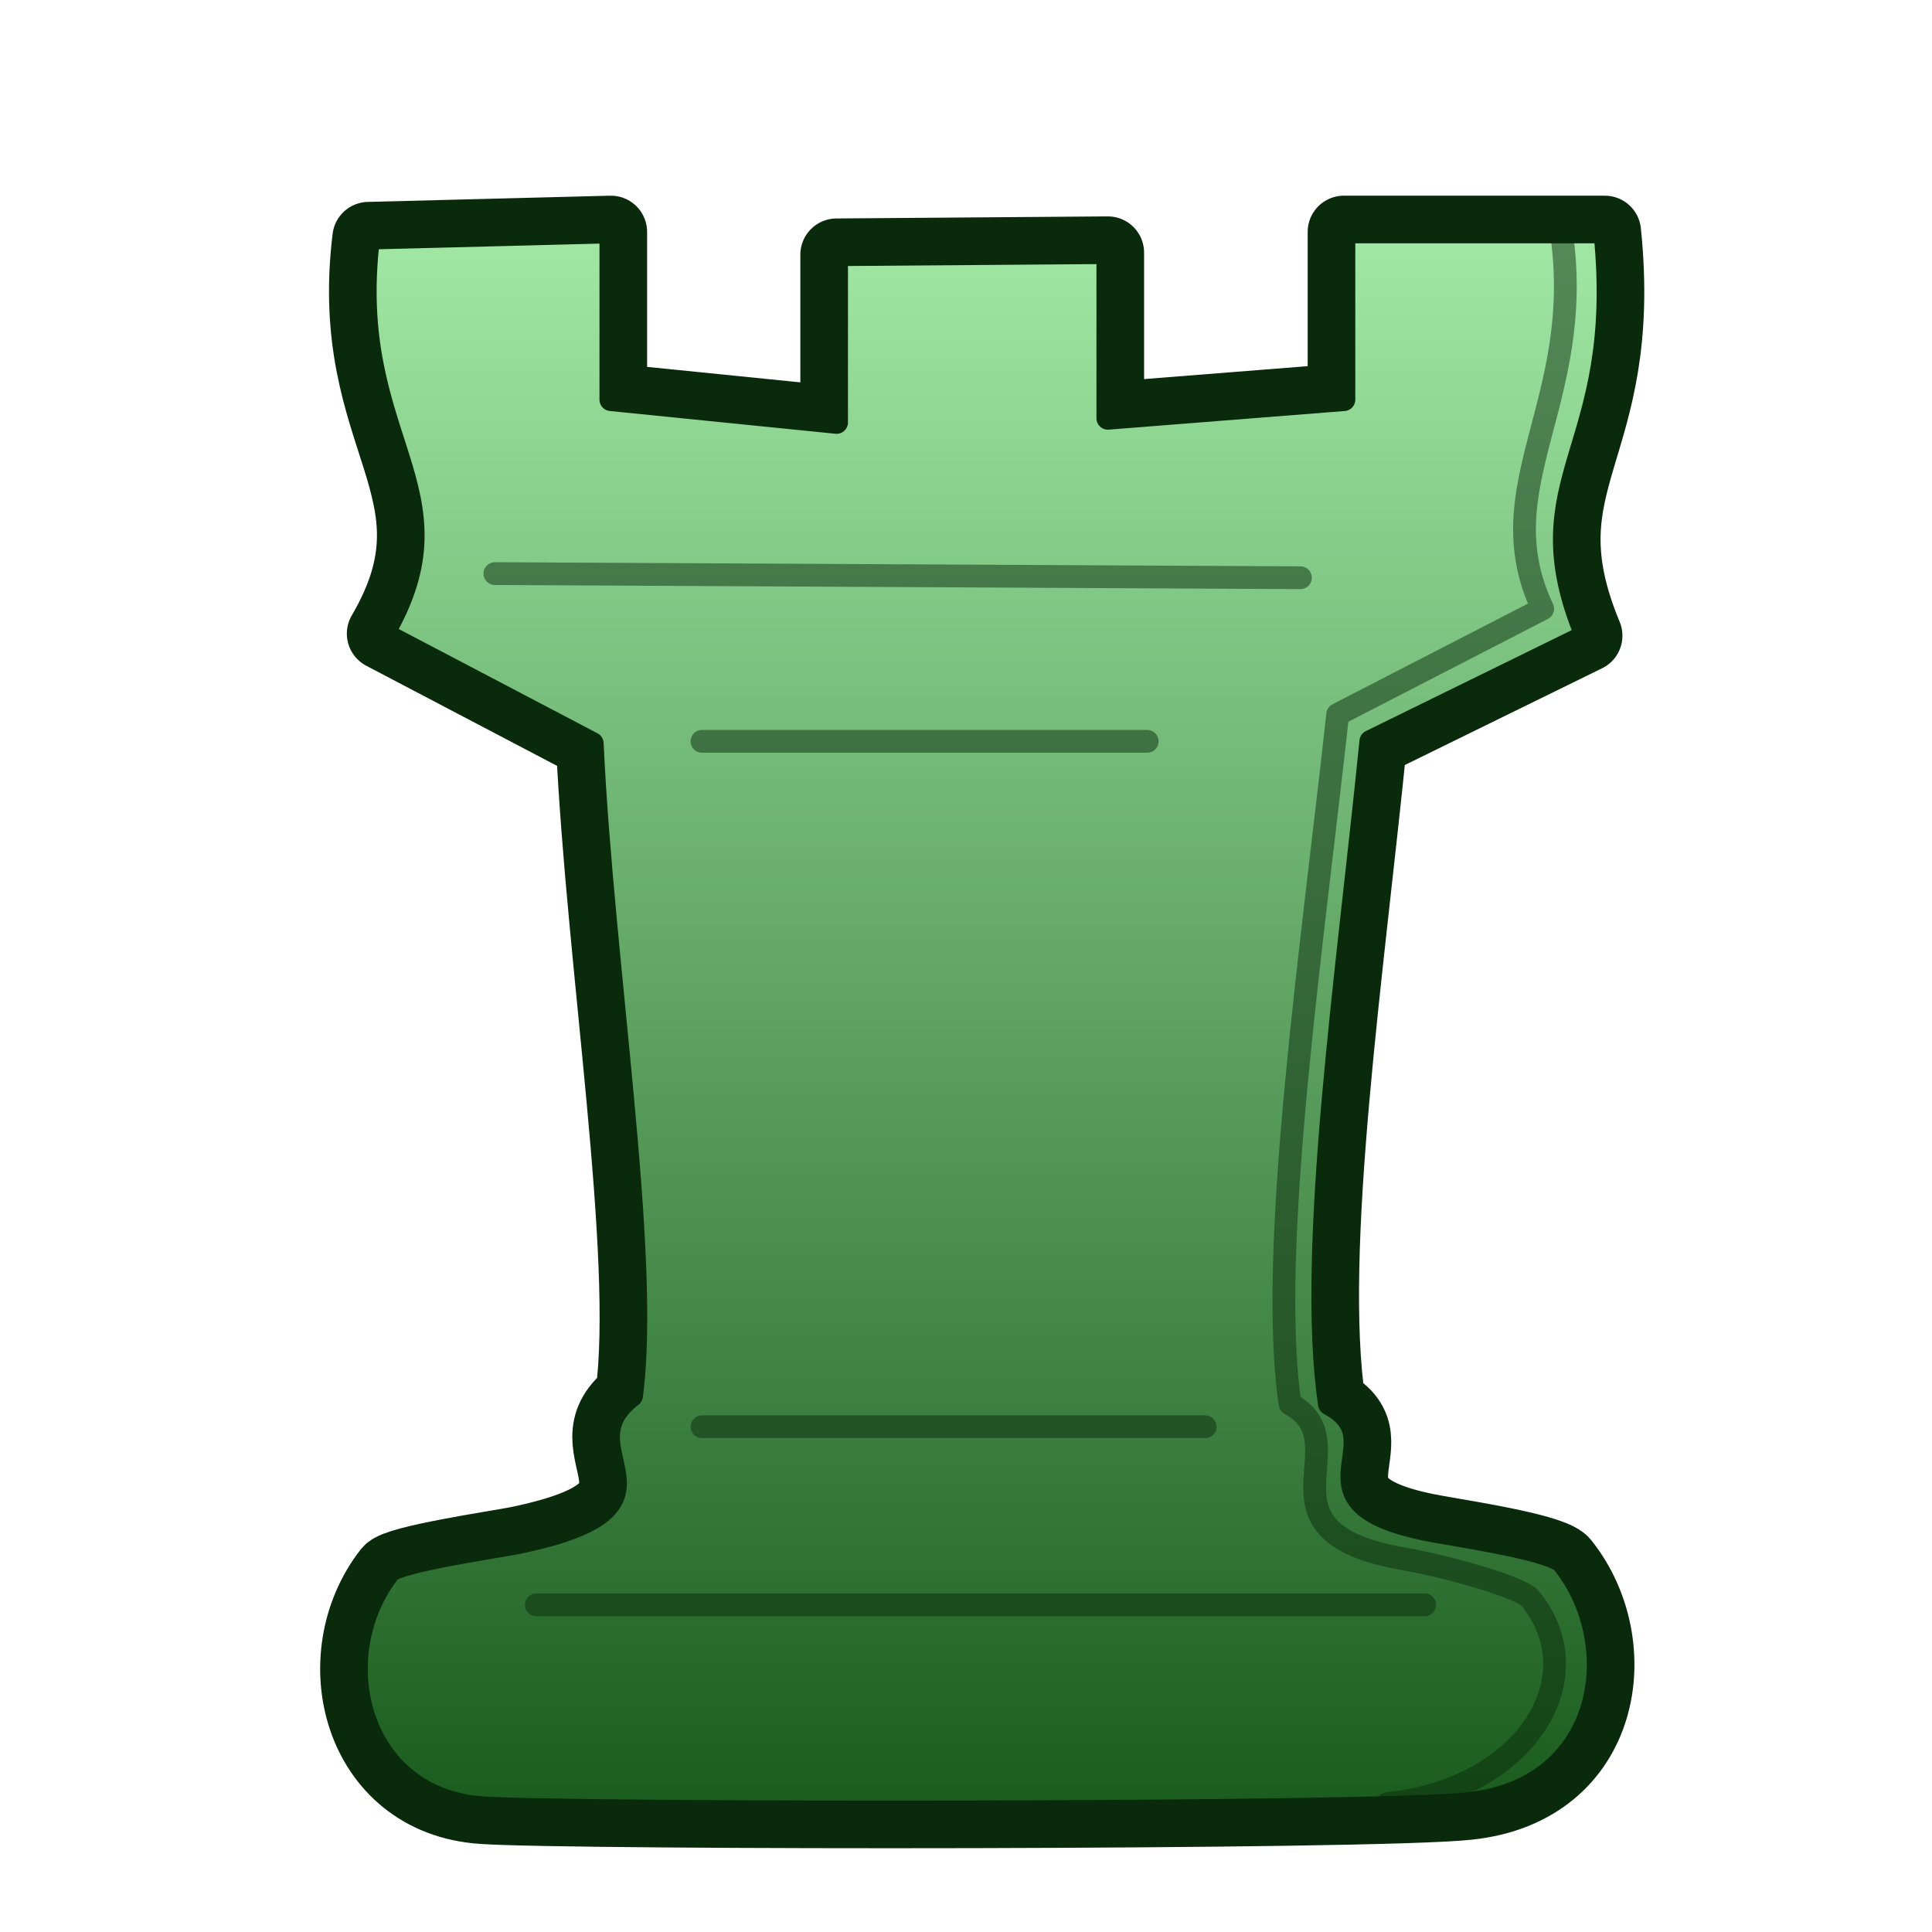
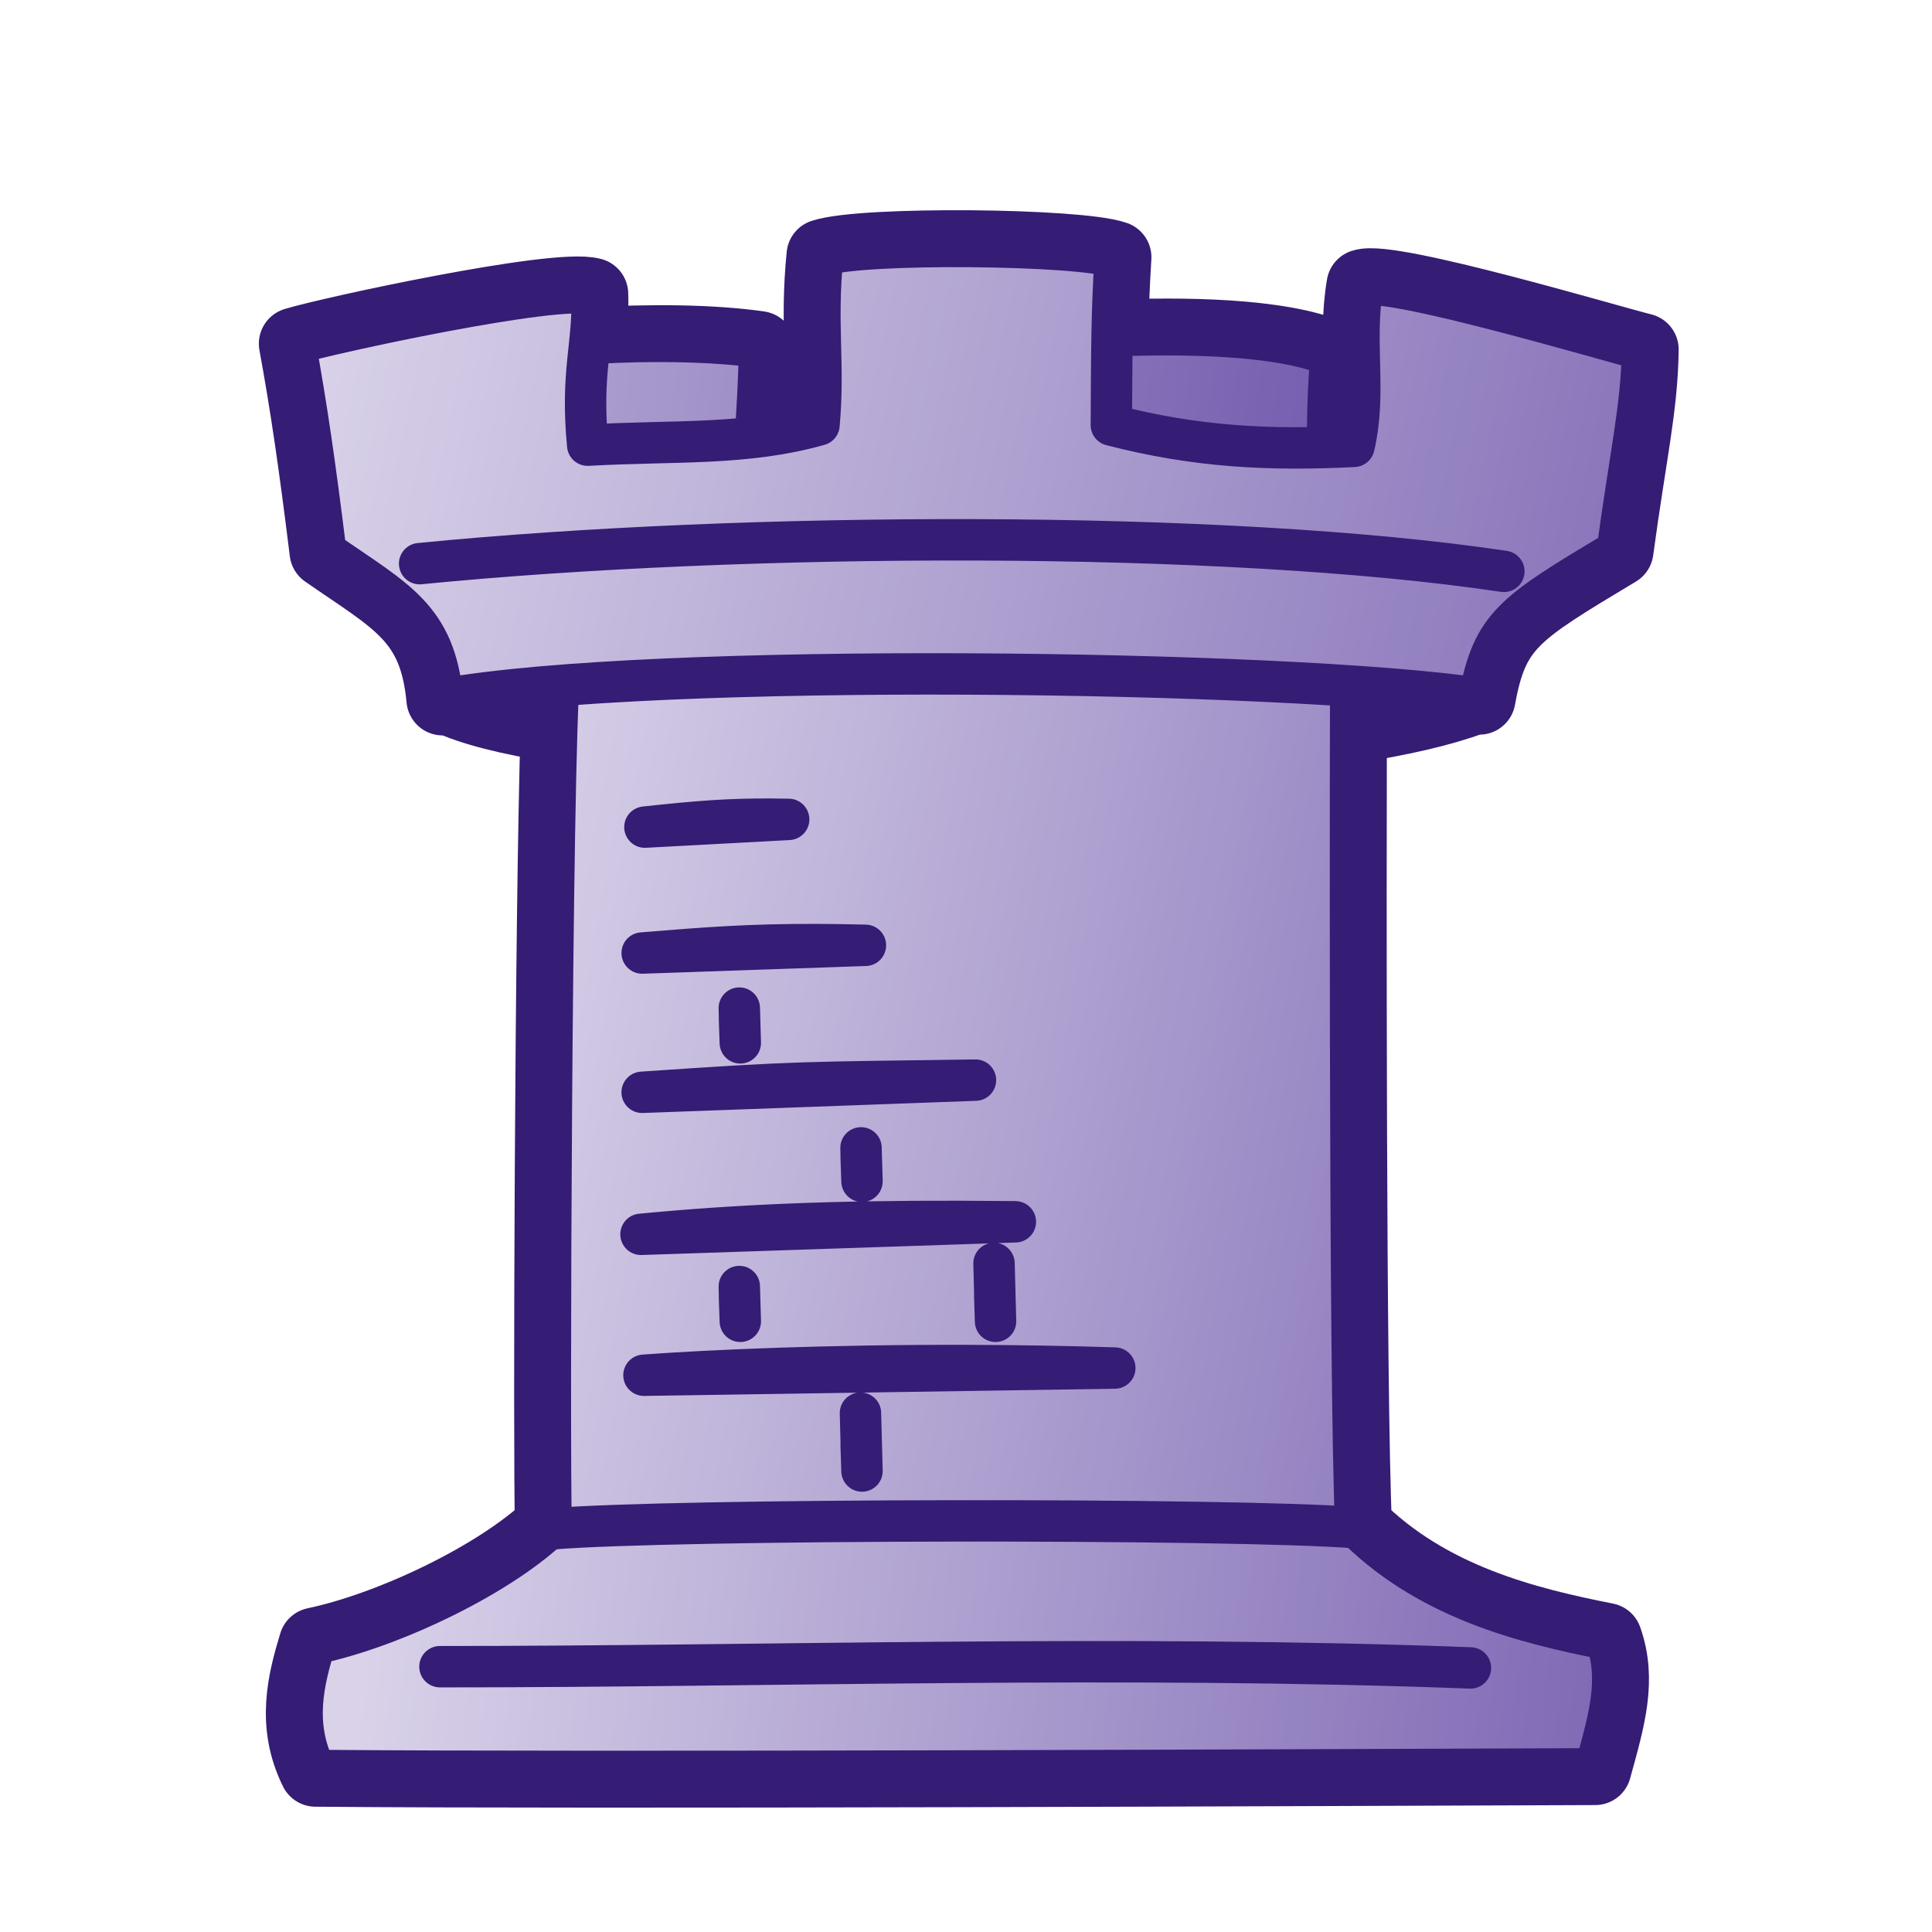
- <svg xmlns="http://www.w3.org/2000/svg" xmlns:xlink="http://www.w3.org/1999/xlink" id="rook" viewBox="0 0 933 933">
-   <style id="style-base">.base{fill-opacity:1;fill-rule:evenodd;stroke-miterlimit:4;stroke-dasharray:none;stroke-linecap:round;stroke-linejoin:round;stroke-opacity:1}.stroke-medium{stroke-width:11}.stroke-color{stroke:#0a2a0c}</style>
-   <defs id="defs1553">
-     <linearGradient xlink:href="#fillGradient" id="main-gradient" x1="0" y1="1" x2="0" y2="0" gradientUnits="objectBoundingBox" />
-     <linearGradient id="fillGradient">
-       <stop id="stop0" offset="0" stop-color="#1a5c1e" stop-opacity="1" />
-       <stop id="stop1" offset="1" stop-color="#a0e8a4" stop-opacity="1" />
+ <svg xmlns="http://www.w3.org/2000/svg" xmlns:xlink="http://www.w3.org/1999/xlink" id="rook" viewBox="0 0 933.33 933.33">
+   <style id="style-base">.base{fill-opacity:1;fill-rule:evenodd;stroke-miterlimit:4;stroke-dasharray:none;stroke-linecap:round;stroke-linejoin:round;stroke-opacity:1}.stroke-medium{stroke-width:20}.stroke-color{stroke:#351c75}</style>
+   <defs id="defs36222">
+     <linearGradient id="fillGradient" x1="0" y1="1" x2="0" y2="0" gradientUnits="objectBoundingBox">
+       <stop id="stop0" offset="0" stop-color="#d9d2e9" stop-opacity="1" />
+       <stop id="stop1" offset="1" stop-color="#674ea7" stop-opacity="1" />
    </linearGradient>
+     <linearGradient xlink:href="#fillGradient" id="upper-back-gradient" x1="7.34" x2="689.75" y1="207.66" y2="274.33" gradientTransform="matrix(1.10352 0 0 1.06757 -32.26 -16.14)" gradientUnits="userSpaceOnUse" />
+     <linearGradient xlink:href="#fillGradient" id="body-gradient" x1="218.5" x2="906.1" y1="521.53" y2="643.2" gradientTransform="matrix(1.10352 0 0 1.06757 -32.26 -16.14)" gradientUnits="userSpaceOnUse" />
+     <linearGradient xlink:href="#fillGradient" id="upper-wall-gradient" x1="153.41" x2="966.59" y1="229.07" y2="400.73" gradientTransform="matrix(1.10352 0 0 1.06757 -32.26 -16.14)" gradientUnits="userSpaceOnUse" />
+     <linearGradient xlink:href="#fillGradient" id="tower-base-gradient" x1="193.15" x2="878.6" y1="715.41" y2="782.07" gradientTransform="matrix(1.10352 0 0 1.06757 -32.26 -16.14)" gradientUnits="userSpaceOnUse" />
  </defs>
-   <path id="boundary" fill="none" stroke-width="35" d="M775 112H649v81l-114 9v-80l-131 1v81l-109-11v-81l-117 3c-12 98 48 121 7 191l101 53c5 107 28 247 19 315-35 27 32 53-55 71-10 2-58 9-62 14-32 41-15 110 45 114 43 3 432 3 476-2 67-7 77-77 46-116-4-6-42-12-59-15-78-13-19-43-54-62-11-74 9-210 20-320l104-51c-32-77 20-88 9-195" class="base stroke-color" />
-   <path id="main" fill="url(#main-gradient)" d="M775 112H649v81l-114 9v-80l-131 1v81l-109-11v-81l-117 3c-12 98 48 121 7 191l101 53c5 107 28 247 19 315-35 27 32 53-55 71-10 2-58 9-62 14-32 41-15 110 45 114 43 3 432 3 476-2 67-7 77-77 46-116-4-6-42-12-59-15-78-13-19-43-54-62-11-74 9-210 20-320l104-51c-32-77 20-88 9-195" class="base stroke-color stroke-medium" />
-   <path id="deco-lines" fill="none" d="m239 277 389 2zm100 81h215zm0 331h243Zm-80 86h429Z" class="base stroke-color stroke-medium" opacity=".5" />
-   <path id="deco-side" fill="none" d="M670 871c67-7 100-61 69-99-5-6-43-16-60-19-78-13-21-56-56-75-11-74 11-223 23-333l99-51c-28-59 21-100 9-182" class="base stroke-color stroke-medium" opacity=".5" />
+   <path id="boundary" fill="none" stroke-width="35" d="M468.91 119.08c-30.68-.25-61.62 1.07-71.44 4.28-3.39 33.65.9 51.98-1.82 81.9a197.55 197.55 0 0 1-30.64 5.88c.91-16.5 1.94-32.57 1.75-43.34-22.83-3.32-53.78-3.52-81.93-1.78.78-7.47 1.46-14.92 1.17-23.98-17.52-4.78-126.91 18.93-143.45 24 5.44 29.7 9.56 57.87 14.83 100.53 33.87 23.54 52.83 31.76 56.45 71.2.84-.15 1.94-.27 2.8-.41 10.96 5.29 29.17 9.84 52.39 13.59-2.92 92.32-3.7 349.07-2.77 386.38-25.97 24.61-77.23 48.98-114.08 56.75-5.47 18-10.86 38.83.25 61.22 134.5 1.22 489.67-.34 618.19-.79 6.93-24.97 12.17-43.03 5.24-62.66-38.9-7.68-85.72-19.26-120.9-54.51-2.94-65.39-2.6-320.4-2.47-385.93 23.79-3.7 44.08-8.3 59.01-13.88l.1-.51c.93.13 2.16.25 3.06.38 6.43-35.55 16.95-41.62 66.65-71.46 6.28-46.69 11.8-69.2 12.15-97.1-14.9-3.62-121.91-35.56-135.13-30.97-4.7 27.77 1.95 51.64-4.24 77.76-4.27.2-8.47.36-12.65.49-.09-14.7.25-30.26 1.6-44.17-24.98-10.7-73.24-11.03-105.79-9.63.23-12.68.64-24.4 1.5-38.05-8.75-3.1-39.15-4.94-69.83-5.2z" class="base stroke-color" />
+   <path id="upper-back" fill="url(#upper-back-gradient)" d="M214.93 336.6s3.43-123.38 18.64-164.39c31.78-6.84 94.34-10.06 133.2-4.4.43 25.08-5.74 77.85-1.68 101.98 35.3-1.67 106.84 2.6 152.36-2.5 1.02-29.43-7.67-71.1.94-103.91 28.9-2.17 94.22-4.46 124.64 8.57-4.06 41.98.6 99.69.6 99.69l79.74 2.75-11.88 63.14c-99.56 37.2-434.27 31.67-496.56-.94z" class="base stroke-color stroke-medium" />
+   <path id="tower-base" fill="url(#tower-base-gradient)" d="M268.16 735.55c-25.33 25.2-78.25 50.57-115.99 58.53-5.47 18.01-10.86 38.83.26 61.22 134.5 1.22 489.66-.34 618.18-.79 6.93-24.97 12.17-43.03 5.24-62.66-39.57-7.81-87.36-19.6-122.73-56.3" class="base stroke-color stroke-medium" />
+   <path id="lower-line" fill="none" d="M212.54 805.16c157.8.07 329.05-5.8 497.82.6" class="base stroke-color stroke-medium" />
+   <path id="body" fill="url(#body-gradient)" d="M270.3 323.45c-3.98 47.2-5.13 375.99-4.03 415.15 58.25-4.91 329-5.22 388.7-.6-3.38-73.7-2.45-413.51-2.45-413.51" class="base stroke-color stroke-medium" />
+   <path id="bricks" fill="none" d="M372.03 395.73c-20.05-.08-34.74 1.05-60.48 3.84l69.45-3.73a593.8 593.8 0 0 0-8.97-.11m22.2 60.6c-31.6-.1-52.54 1.48-84 4.07l107.85-3.73c-8.69-.21-16.55-.32-23.85-.35zM357.15 487c.42 15.17-.33-7.04.48 16.8zm114.1 34.8c-82.58 1.18-84.73.62-161.03 5.88zm-55.3 32.72c.37 13.37-.33-7.2.47 16.15zm47.33 35.54c-61.2-.13-106.74 1.73-153.62 6.23l180.85-6.05c-9.43-.1-18.49-.16-27.23-.18m16.92 20.28.38 14.57c-.01-1.42-.1-4.94-.38-14.57m.38 14.57c.05 3.25-.28-5.52.36 13.4zm-123.43-3.4c.42 15.17-.33-7.04.48 16.8zm110.81 38.17c-67.75-.19-125.29 2.36-156.87 4.68l227.46-3.47a2419.13 2419.13 0 0 0-70.59-1.2zm-52.28 22.99.38 14.57c-.02-1.42-.1-4.95-.38-14.57m.38 14.57c.04 3.24-.29-5.52.36 13.4z" class="base stroke-color stroke-medium" />
+   <path id="upper-wall" fill="url(#upper-wall-gradient)" d="M142.55 166.03c5.44 29.7 9.56 57.88 14.83 100.54 33.87 23.54 52.83 31.76 56.45 71.2 101.73-18.27 408.56-14.06 500.82-.37 6.43-35.55 16.95-41.63 66.65-71.46 6.28-46.69 11.8-69.2 12.15-97.1-14.9-3.61-121.91-35.56-135.13-30.97-4.7 27.78 1.95 51.64-4.24 77.76-40.06 2-75.75.48-117.2-10.28.2-34.91.15-54.06 1.87-81.08-17.5-6.22-121.64-7.32-141.28-.91-3.39 33.65.9 51.98-1.82 81.9-35.56 10.03-69.29 7.43-111.74 9.8-3.42-35.57 2.9-48.05 2.09-73.02-17.52-4.78-126.91 18.93-143.45 24z" class="base stroke-color stroke-medium" />
+   <path id="upper-line" fill="none" d="M202.72 272.29c156.95-15.47 389.07-16.43 523.78 3.73" class="base stroke-color stroke-medium" />
</svg>
